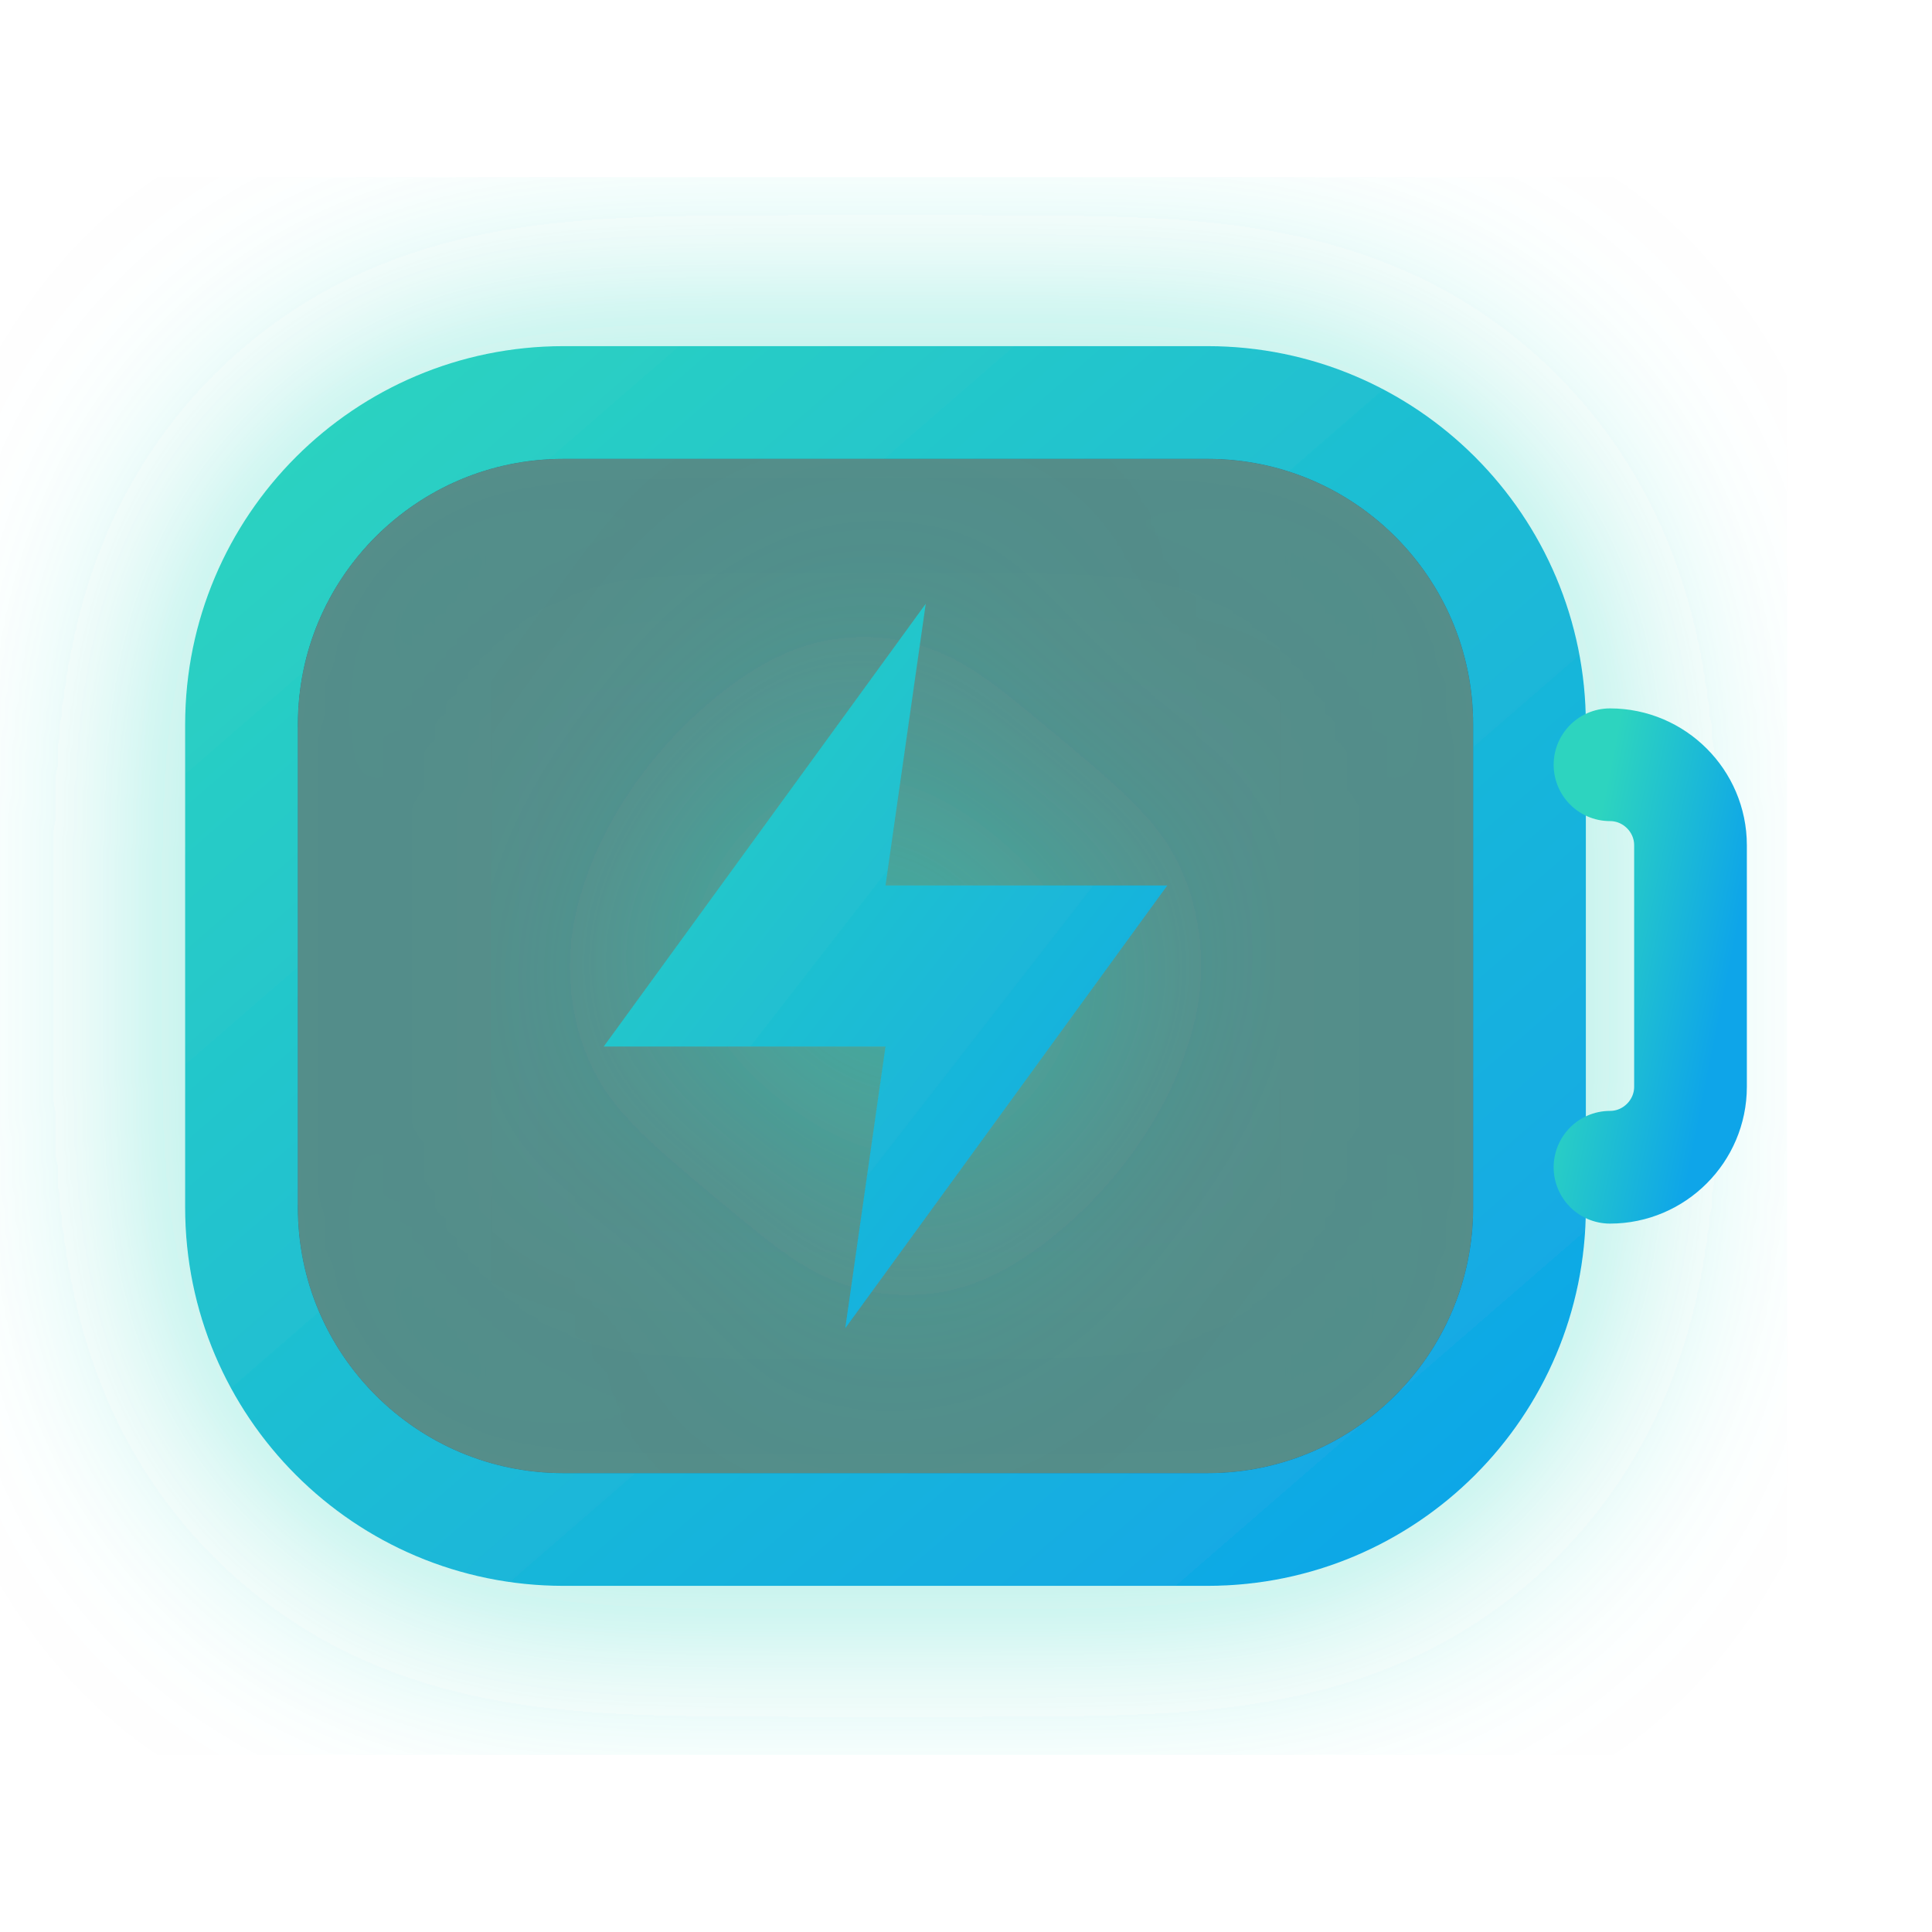
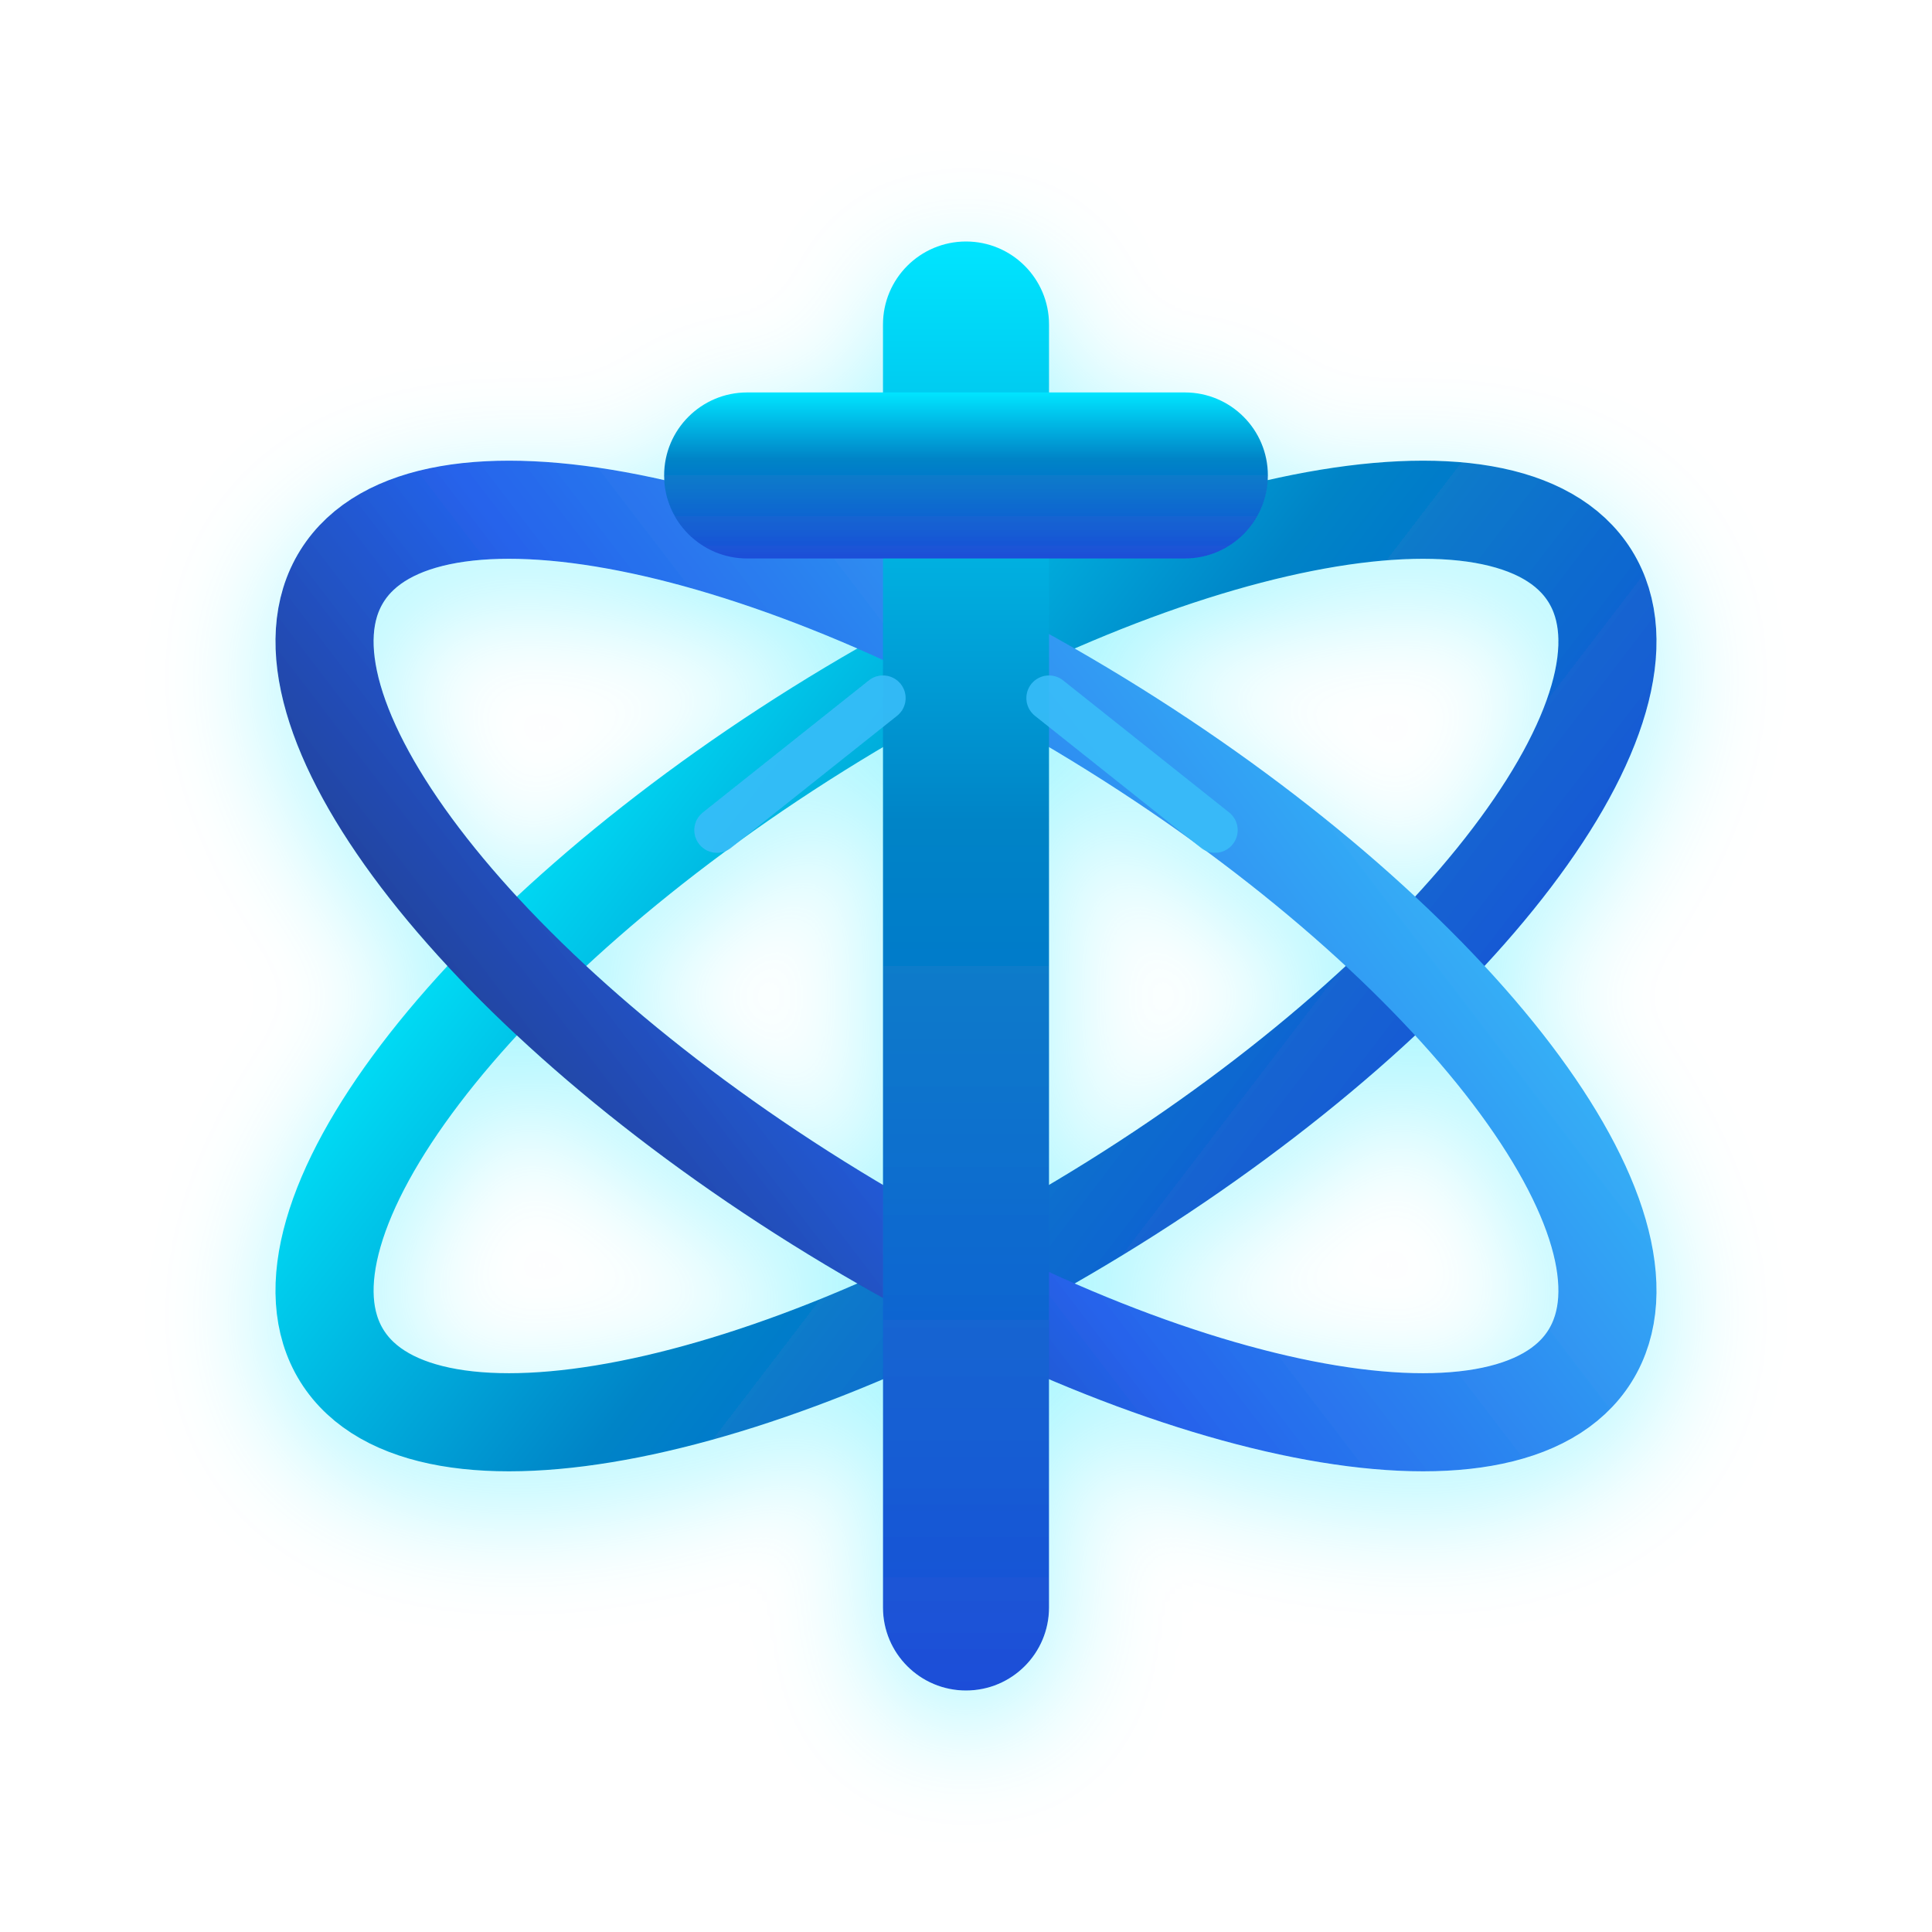
- <svg xmlns="http://www.w3.org/2000/svg" viewBox="0 0 48 48" fill="none">
+ <svg xmlns="http://www.w3.org/2000/svg" viewBox="0 0 512 512" fill="none">
  <defs>
-     <linearGradient id="tealGrad" x1="0%" y1="0%" x2="100%" y2="100%">
-       <stop offset="0%" stop-color="#2DD4BF" />
-       <stop offset="100%" stop-color="#0EA5E9" />
+     <linearGradient id="ionGrad1" x1="0%" y1="0%" x2="100%" y2="100%">
+       <stop offset="0%" stop-color="#00F0FF" />
+       <stop offset="50%" stop-color="#0284C7" />
+       <stop offset="100%" stop-color="#1D4ED8" />
    </linearGradient>
-     <filter id="tealGlow" x="-20%" y="-20%" width="140%" height="140%">
-       <feDropShadow dx="0" dy="0" stdDeviation="3" flood-color="#2DD4BF" flood-opacity="0.6" />
+     <linearGradient id="ionGrad2" x1="100%" y1="0%" x2="0%" y2="100%">
+       <stop offset="0%" stop-color="#38BDF8" />
+       <stop offset="60%" stop-color="#2563EB" />
+       <stop offset="100%" stop-color="#1E3A8A" />
+     </linearGradient>
+     <linearGradient id="stemGrad" x1="0%" y1="0%" x2="0%" y2="100%">
+       <stop offset="0%" stop-color="#00E5FF" />
+       <stop offset="40%" stop-color="#0284C7" />
+       <stop offset="100%" stop-color="#1D4ED8" />
+     </linearGradient>
+     <filter id="ionGlow" x="-20%" y="-20%" width="140%" height="140%">
+       <feDropShadow dx="0" dy="8" stdDeviation="16" flood-color="#00E5FF" flood-opacity="0.35" />
    </filter>
  </defs>
-   <rect x="6" y="10" width="32" height="28" rx="8" stroke="url(#tealGrad)" stroke-width="2.8" fill="rgba(15, 23, 42, 0.6)" filter="url(#tealGlow)" />
-   <path d="M40 19C41.1 19 42 19.9 42 21V27C42 28.1 41.1 29 40 29" stroke="url(#tealGrad)" stroke-width="2.8" stroke-linecap="round" />
-   <path d="M23 15L15 26H22L21 33L29 22H22L23 15Z" fill="url(#tealGrad)" filter="url(#tealGlow)" />
+   <g filter="url(#ionGlow)">
+     <ellipse cx="256" cy="256" rx="195" ry="74" transform="rotate(-32 256 256)" stroke="url(#ionGrad1)" stroke-width="26" stroke-linecap="round" fill="none" />
+     <ellipse cx="256" cy="256" rx="195" ry="74" transform="rotate(32 256 256)" stroke="url(#ionGrad2)" stroke-width="26" stroke-linecap="round" fill="none" />
+     <rect x="234" y="64" width="44" height="384" rx="22" fill="url(#stemGrad)" />
+     <rect x="176" y="104" width="160" height="44" rx="22" fill="url(#stemGrad)" />
+     <path d="M190 220 L234 185" stroke="#38BDF8" stroke-width="12" stroke-linecap="round" opacity="0.9" />
+     <path d="M322 220 L278 185" stroke="#38BDF8" stroke-width="12" stroke-linecap="round" opacity="0.9" />
+   </g>
</svg>
